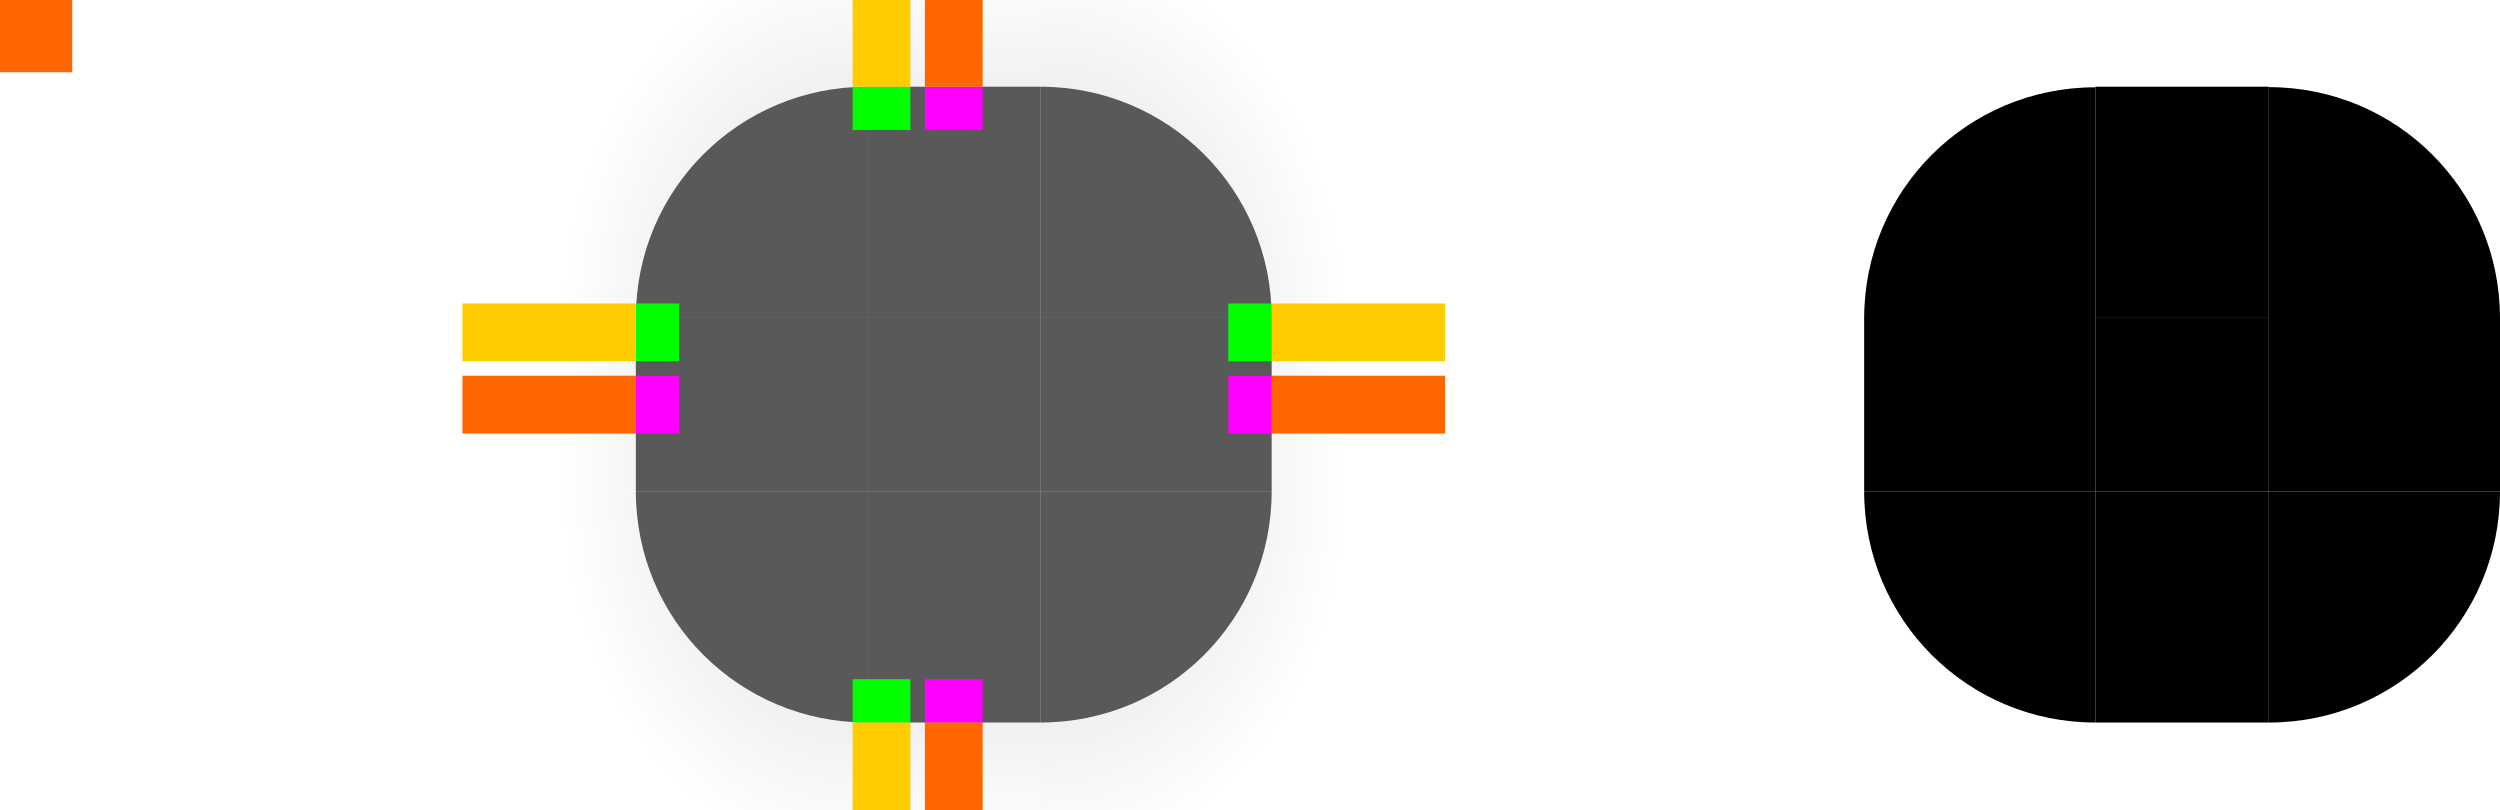
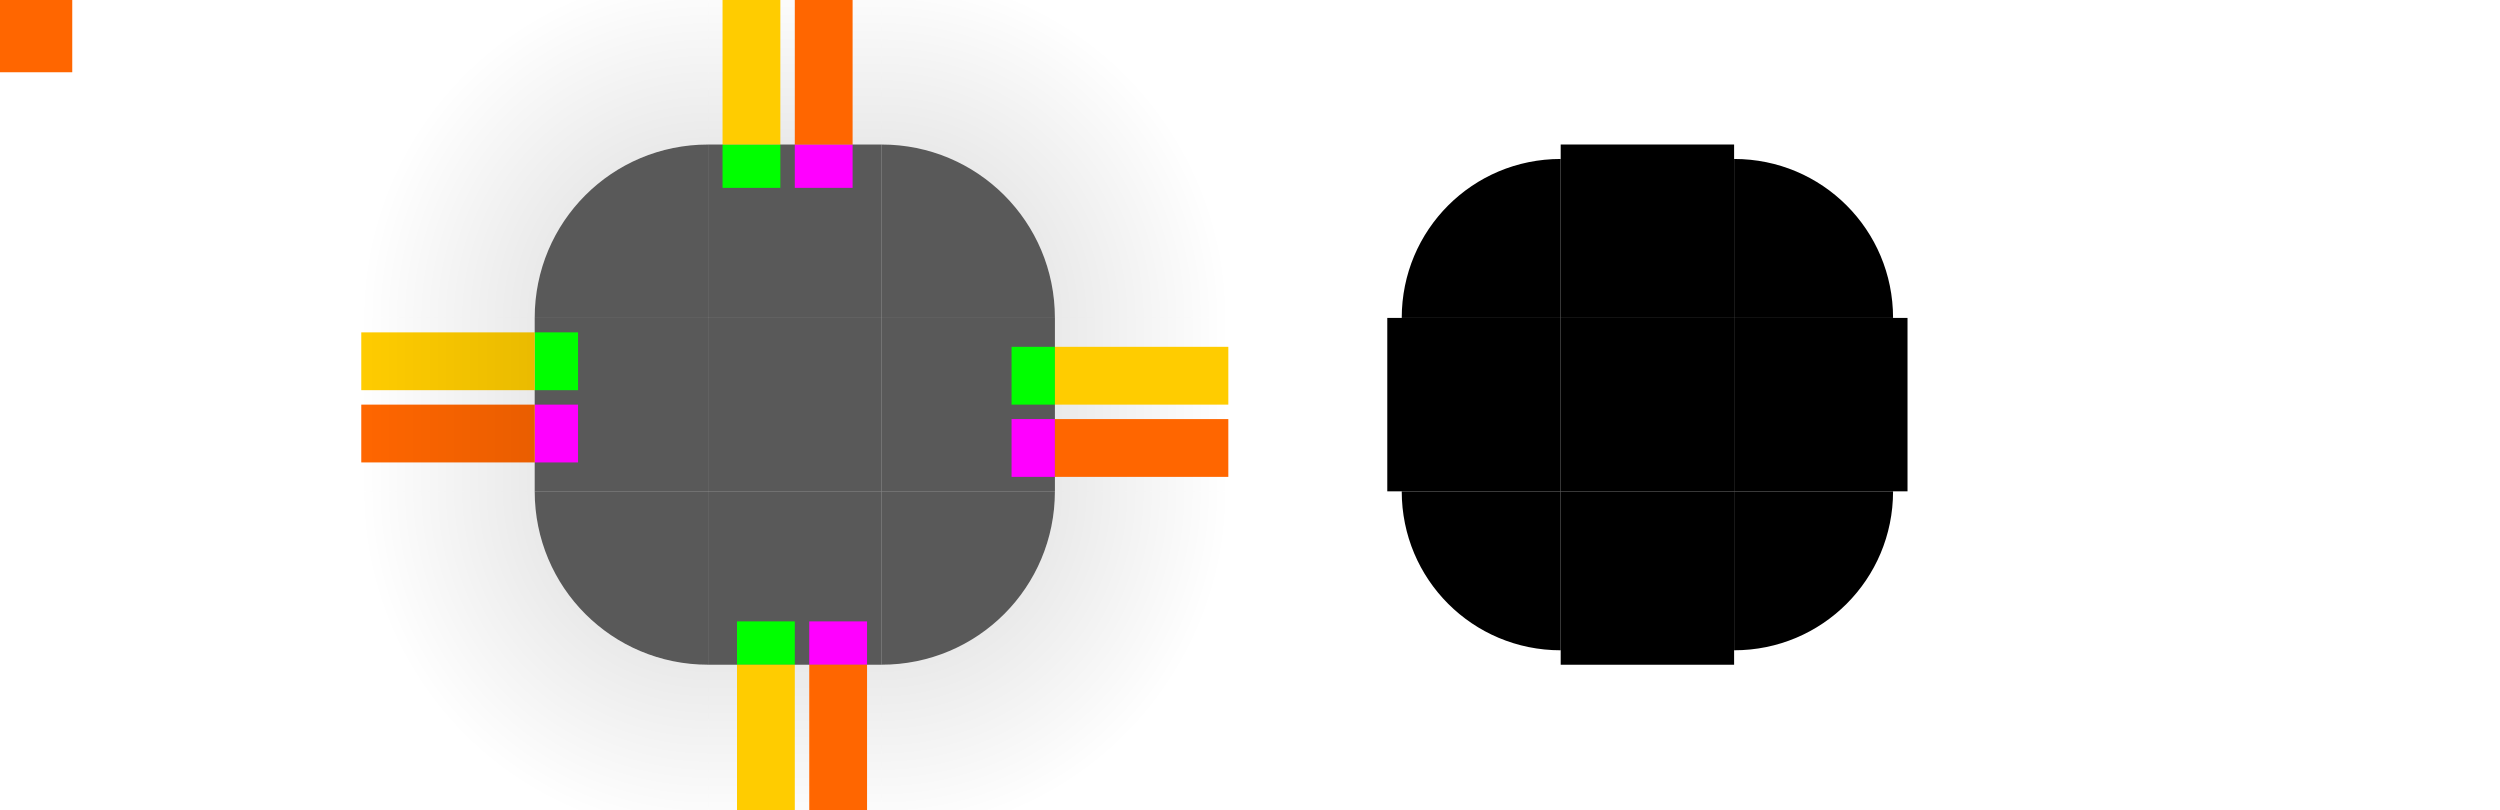
<svg xmlns="http://www.w3.org/2000/svg" xmlns:xlink="http://www.w3.org/1999/xlink" width="173" height="56" version="1.1" viewBox="0 0 173 56" id="svg118">
  <defs id="defs16">
    <style id="current-color-scheme" type="text/css">.ColorScheme-Text {
        color:#31363b;
        stop-color:#31363b;
      }
      .ColorScheme-Background {
        color:#eff0f1;
        stop-color:#eff0f1;
      }
      .ColorScheme-Highlight {
        color:#3281ea;
        stop-color:#3281ea;
      }
      .ColorScheme-ViewText {
        color:#31363b;
        stop-color:#31363b;
      }
      .ColorScheme-ViewBackground {
        color:#fcfcfc;
        stop-color:#fcfcfc;
      }
      .ColorScheme-ViewHover {
        color:#93cee9;
        stop-color:#93cee9;
      }
      .ColorScheme-ViewFocus{
        color:#3281ea;
        stop-color:#3281ea;
      }
      .ColorScheme-ButtonText {
        color:#31363b;
        stop-color:#31363b;
      }
      .ColorScheme-ButtonBackground {
        color:#eff0f1;
        stop-color:#eff0f1;
      }
      .ColorScheme-ButtonHover {
        color:#93cee9;
        stop-color:#93cee9;
      }
      .ColorScheme-ButtonFocus{
        color:#3281ea;
        stop-color:#3281ea;
      }</style>
    <linearGradient id="linearGradient4270">
      <stop stop-opacity=".667" offset="0" id="stop3" />
      <stop stop-opacity="0" offset="1" id="stop5" />
    </linearGradient>
-     <radialGradient id="radialGradient1031" cx="77" cy="12" r="6" gradientTransform="matrix(2.1609e-5 4.2778 -3.5 1.768e-5 114 -295.39)" gradientUnits="userSpaceOnUse" xlink:href="#linearGradient4270" />
-     <radialGradient id="radialGradient1025" cx="77" cy="12" r="6" gradientTransform="matrix(-2.1609e-5 4.2778 3.5 1.768e-5 18.002 -295.39)" gradientUnits="userSpaceOnUse" xlink:href="#linearGradient4270" />
-     <radialGradient id="radialGradient1019" cx="77" cy="12" r="6" gradientTransform="matrix(2.1609e-5 -4.2778 -3.5 -1.768e-5 114 351.39)" gradientUnits="userSpaceOnUse" xlink:href="#linearGradient4270" />
-     <linearGradient id="linearGradient4950" x1="49" x2="59.5" y1="932.36" y2="932.36" gradientTransform="matrix(.85714 0 0 1 8.9999 0)" gradientUnits="userSpaceOnUse" xlink:href="#linearGradient4270" />
-     <linearGradient id="linearGradient4948" x1="-21" x2="-10.5" y1="932.36" y2="932.36" gradientTransform="matrix(.85714 0 0 1 -1 0)" gradientUnits="userSpaceOnUse" xlink:href="#linearGradient4270" />
-     <linearGradient id="linearGradient4934" x1="946.36" x2="958.86" y1="-35" y2="-35" gradientTransform="matrix(.85714 0 0 1 137.2 0)" gradientUnits="userSpaceOnUse" xlink:href="#linearGradient4270" />
-     <radialGradient id="radialGradient994" cx="77" cy="12" r="6" gradientTransform="matrix(-2.1609e-5 -4.2778 3.5 -1.768e-5 18.002 351.39)" gradientUnits="userSpaceOnUse" xlink:href="#linearGradient4270" />
-     <linearGradient id="linearGradient4920" x1="-918.36" x2="-905.86" y1="-35" y2="-35" gradientTransform="matrix(1.2857 0 0 1 264.4 0)" gradientUnits="userSpaceOnUse" xlink:href="#linearGradient4270" />
+     <radialGradient id="radialGradient994" cx="77" cy="12" r="6" gradientTransform="matrix(-4.8232192e-5,-3.999879,4.000048,-4.8234231e-5,8.003425,325.9905)" gradientUnits="userSpaceOnUse" xlink:href="#linearGradient4270" fx="77" fy="12" />
+     <linearGradient id="linearGradient4920" x1="-906.884" x2="-906.884" y1="13" y2="-51" gradientTransform="matrix(1.999948,0,0,0.375,1833.72,-44.875)" gradientUnits="userSpaceOnUse" xlink:href="#linearGradient4270" />
+     <linearGradient xlink:href="#linearGradient4270" id="linearGradient819" gradientUnits="userSpaceOnUse" gradientTransform="matrix(1.999948,0,0,0.375,1833.72,-44.875)" x1="-906.884" y1="13" x2="-906.884" y2="-51" />
+     <linearGradient xlink:href="#linearGradient4270" id="linearGradient827" gradientUnits="userSpaceOnUse" gradientTransform="matrix(1.999948,0,0,0.375,1833.72,-44.875)" x1="-906.884" y1="13" x2="-906.884" y2="-51" />
+     <linearGradient xlink:href="#linearGradient4270" id="linearGradient835" gradientUnits="userSpaceOnUse" gradientTransform="matrix(1.999948,0,0,0.375,1833.72,-44.875)" x1="-906.884" y1="13" x2="-906.884" y2="-51" />
  </defs>
-   <g id="shadow-topleft" transform="matrix(1.1667 0 0 1.1667 64.667 -1086.8)" opacity=".25">
-     <path transform="matrix(.85715 0 0 .85715 -55.429 931.51)" d="m32-6v28h12c0-8.864 7.136-16 16-16v-12h-28z" fill="url(#radialGradient994)" fill-rule="evenodd" opacity=".9" id="path18" />
-   </g>
-   <g id="shadow-topright" transform="matrix(-1.1667 0 0 1.1667 67.333 -1086.8)" opacity=".25">
-     <path transform="matrix(-.85714 0 0 .85714 57.714 931.51)" d="m72-6v12c8.864 0 16 7.136 16 16h12v-28h-28z" fill="url(#radialGradient1019)" fill-rule="evenodd" opacity=".9" id="path21" />
-   </g>
-   <g id="shadow-bottomright" transform="matrix(-1.1667 0 0 -1.1667 67.333 1142.8)" opacity=".25">
-     <path transform="matrix(-.85714 0 0 -.85714 57.714 979.5)" d="m88 34c0 8.864-7.136 16-16 16v12h28v-28h-12z" fill="url(#radialGradient1031)" fill-rule="evenodd" opacity=".9" id="path24" />
-   </g>
-   <g id="shadow-bottomleft" transform="matrix(1.1667 0 0 -1.1667 64.667 1142.8)" opacity=".25">
-     <path transform="matrix(.85714 0 0 -.85714 -55.429 979.5)" d="m32 34v28h28v-12c-8.864 0-16-7.136-16-16h-12z" fill="url(#radialGradient1025)" fill-rule="evenodd" opacity=".9" id="path27" />
+   <g id="shadow-topleft" transform="translate(-7.000012,4)">
+     <path id="path18" style="opacity:0.25;fill:url(#radialGradient994)" d="M 32,-6 V 18 H 44 C 44,11.352 49.352,6 56,6 V -6 Z" />
  </g>
  <rect id="hint-tile-center" y="-1.4648e-5" width="5" height="5" fill="#f60" />
-   <g id="top" transform="matrix(0.375,0,0,2.6667,52.875,-2421.657)">
-     <rect class="ColorScheme-Background" transform="matrix(0,-1,-1,0,0,0)" x="-916.36" y="-51" width="6" height="32" id="rect31" style="fill:#000000;opacity:0.65" />
+   <g id="top" transform="matrix(0.375,0,0,2.000038,41.87499,-1810.755)">
+     <rect class="ColorScheme-Background" transform="matrix(0,-1,-1,0,0,0)" x="-916.36" y="-51" width="6" height="32" id="rect31" style="opacity:0.65;fill:#000000" />
  </g>
-   <g id="topleft" transform="matrix(1.3333,0,0,1.3333,26.6675,-1207.783)">
-     <path d="m 25,910.36 c -6.648,0 -12,5.352 -12,12 h 12 v -10 z" id="path34" style="fill:#000000;opacity:0.65" />
+   <g id="topleft" transform="matrix(0.9999677,0,0,0.9999677,24.00081,-900.3302)">
+     <path d="m 25,910.36 c -6.648,0 -12,5.352 -12,12 h 12 v -10 z" id="path34" style="opacity:0.65;fill:#000000" />
  </g>
-   <g id="topright" transform="matrix(1.3333,0,0,1.3333,12.0015,-1207.783)">
-     <path d="m 45,910.36 v 12 h 12 c 0,-6.648 -5.352,-12 -12,-12 z" id="path37" style="fill:#000000;opacity:0.65" />
+   <g id="topright" transform="matrix(1.3333,0,0,1.3333,-2.998512,-1203.783)">
+     <path d="m 48,910.36 v 9 H 57 C 57,914.374 52.986,910.36 48,910.36 Z" id="path37" style="opacity:0.65;fill:#000000;stroke-width:0.75" />
  </g>
-   <g id="bottom" transform="matrix(0.375,0,0,2.6667,52.875,-2494.992)">
-     <rect class="ColorScheme-Background" transform="rotate(90)" x="948.36" y="-51" width="6" height="32" id="rect40" style="fill:#000000;opacity:0.65" />
+   <g id="bottom" transform="matrix(0.375,0,0,1.999996,41.87499,-1862.716)">
+     <rect class="ColorScheme-Background" transform="rotate(90)" x="948.36" y="-51" width="6" height="32" id="rect40" style="opacity:0.65;fill:#000000" />
  </g>
-   <g id="bottomleft" transform="matrix(1.3333,0,0,1.3333,26.6675,-1222.448)">
-     <path d="m 13,942.36 c 0,6.648 5.352,12 12,12 v -12 H 15 Z" id="path43" style="fill:#000000;opacity:0.65" />
+   <g id="bottomleft" transform="matrix(1.3333,0,0,1.3333,19.66749,-1226.449)">
+     <path d="m 13,945.36 c 0,4.986 4.014,9 9,9 v -9 h -7.5 z" id="path43" style="opacity:0.65;fill:#000000;stroke-width:0.75" />
  </g>
-   <g id="bottomright" transform="matrix(1.3333,0,0,1.3333,12.0015,-1222.448)">
-     <path d="m 45,942.36 v 12 c 6.648,0 12,-5.352 12,-12 H 47 Z" id="path46" style="fill:#000000;opacity:0.65" />
+   <g id="bottomright" transform="matrix(1.3333,0,0,1.3333,-2.998512,-1226.449)">
+     <path d="M 48,945.36 V 954.36 C 52.986,954.36 57,950.346 57,945.36 h -7.5 z" id="path46" style="opacity:0.65;fill:#000000;stroke-width:0.75" />
  </g>
-   <g id="left" transform="matrix(2.6667,0,0,0.375,9.3327,-321.635)">
-     <rect class="ColorScheme-Background" transform="scale(-1,1)" x="-19" y="916.36" width="6" height="32" id="rect49" style="fill:#000000;opacity:0.65" />
+   <g id="left" transform="matrix(2.000033,0,0,0.375,10.99935,-321.635)">
+     <rect class="ColorScheme-Background" transform="scale(-1,1)" x="-19" y="916.36" width="6" height="32" id="rect49" style="opacity:0.65;fill:#000000" />
  </g>
-   <g id="right" transform="matrix(2.6667,0,0,0.375,-64.0017,-321.635)">
-     <rect class="ColorScheme-Background" x="51" y="916.36" width="6" height="32" id="rect52" style="fill:#000000;opacity:0.65" />
+   <g id="right" transform="matrix(2.000034,0,0,0.375,-41.00173,-321.635)">
+     <rect class="ColorScheme-Background" x="51" y="916.36" width="6" height="32" id="rect52" style="opacity:0.65;fill:#000000" />
  </g>
-   <rect id="center" class="ColorScheme-Background" x="60" y="22" width="12" height="12" style="fill:#000000;opacity:0.65" />
-   <rect id="hint-top-margin" x="64" y="6" width="4" height="3" fill="#ff00ff" />
-   <rect id="hint-bottom-margin" x="64" y="47" width="4" height="3" fill="#f0f" />
-   <rect id="hint-right-margin" transform="rotate(90)" x="26" y="-88" width="4" height="3" fill="#f0f" />
-   <rect id="hint-left-margin" transform="rotate(90)" x="26" y="-47" width="4" height="3" fill="#f0f" />
-   <g id="shadow-top" transform="matrix(.375 0 0 1.5556 52.875 -1403.5)" opacity=".25">
-     <rect transform="matrix(0,-1,-1,0,0,0)" x="-916.36" y="-51" width="6" height="32" fill="none" opacity="1" id="rect60" />
-     <rect transform="matrix(0,-1,-1,0,0,0)" x="-906.08" y="-51" width="7.714" height="32" fill="url(#linearGradient4920)" opacity=".9" id="rect62" />
-     <rect transform="matrix(0,-1,-1,0,0,0)" x="-911.36" y="-51" width="1" height="32" fill="none" opacity="1" id="rect64" />
+   <rect id="center" class="ColorScheme-Background" x="49" y="22" width="12" height="12" style="opacity:0.65;fill:#000000" />
+   <rect id="hint-top-margin" x="55" y="10" width="4" height="3" fill="#ff00ff" />
+   <rect id="hint-left-margin" transform="rotate(90)" x="28" y="-40" width="4" height="3" fill="#ff00ff" />
+   <g id="shadow-top" transform="translate(35.99999,62)">
+     <rect x="13" y="-64" width="12" height="24" id="rect744" style="fill:none" />
+     <rect x="13" y="-64" width="12" height="12" id="rect62" style="opacity:0.25;fill:url(#linearGradient4920)" />
  </g>
-   <g id="shadow-bottom" transform="matrix(.375 0 0 2.3333 52.875 -2178.8)" opacity=".25">
-     <rect transform="rotate(90)" x="948.36" y="-51" width="6" height="32" fill="none" opacity="1" id="rect67" />
-     <rect transform="rotate(90)" x="955.22" y="-51" width="5.143" height="32" fill="url(#linearGradient4934)" opacity=".9" id="rect69" />
-     <rect transform="rotate(90)" x="953.36" y="-51" width="1" height="32" fill="none" opacity="1" id="rect71" />
-   </g>
-   <g id="shadow-left" transform="matrix(2.3333 0 0 .375 15.667 -321.64)" opacity=".25">
-     <rect transform="scale(-1,1)" x="-19" y="916.36" width="6" height="32" fill="none" opacity="1" id="rect74" />
-     <rect transform="scale(-1,1)" x="-12.143" y="916.36" width="5.143" height="32" fill="url(#linearGradient4948)" opacity=".9" id="rect76" />
-     <rect transform="scale(-1,1)" x="-14" y="916.36" width="1" height="32" fill="none" opacity="1" id="rect78" />
-   </g>
-   <g id="shadow-right" transform="matrix(2.3333 0 0 .375 -47 -321.64)" opacity=".25">
-     <rect x="51" y="916.36" width="6" height="32" fill="none" opacity="1" id="rect81" />
-     <rect x="57.857" y="916.36" width="5.143" height="32" fill="url(#linearGradient4950)" opacity=".9" id="rect83" />
-     <rect x="56" y="916.36" width="1" height="32" fill="none" opacity="1" id="rect85" />
-   </g>
-   <rect id="shadow-hint-top-margin" x="64" y="-6" width="4" height="12" fill="#ff6600" />
-   <rect id="shadow-hint-bottom-margin" x="64" y="50" width="4" height="12" fill="#f60" />
-   <rect id="shadow-hint-right-margin" transform="rotate(90)" x="26" y="-100" width="4" height="12" fill="#f60" />
-   <rect id="shadow-hint-left-margin" transform="rotate(90)" x="26" y="-44" width="4" height="12" fill="#f60" />
+   <rect id="shadow-hint-top-margin" x="55" y="-2" width="4" height="12" fill="#ff6600" />
+   <rect id="shadow-hint-left-margin" transform="rotate(90)" x="28" y="-37" width="4" height="12" fill="#ff6600" />
  <rect id="shadow-center" class="ColorScheme-Background" x="60" y="80" width="12" height="12" color="#eff0f1" opacity="0" stroke-width=".375" />
  <rect style="color:#eff0f1;opacity:0.9;fill:currentColor;fill-opacity:1;stroke:none;stop-color:#eff0f1" id="thick-center" width="32" height="32" x="20" y="-62.21" class="ColorScheme-Background" />
  <rect transform="rotate(90)" style="fill:#800080;fill-opacity:1;stroke:none;stroke-width:1.155" id="thick-hint-right-margin" width="4" height="8" x="-42.21" y="-57" />
  <rect transform="rotate(90)" y="-21" x="-42.21" height="8" width="4" id="thick-hint-left-margin" style="fill:#800080;fill-opacity:1;stroke:none;stroke-width:1.155" />
  <rect y="-68.21" x="39" height="8" width="4" id="thick-hint-top-margin" style="fill:#800080;fill-opacity:1;stroke:none;stroke-width:1.155" />
  <rect style="fill:#800080;fill-opacity:1;stroke:none;stroke-width:1.155" id="thick-hint-bottom-margin" width="4" height="8" x="40" y="-32.21" />
-   <rect y="6" x="59" height="3" width="4" id="hint-top-inset" style="fill:#00ff00;fill-opacity:1;stroke:none;stroke-width:0.707" />
-   <rect style="fill:#ffcc00;fill-opacity:1;stroke:none;stroke-width:1.414" id="shadow-hint-top-inset" width="4" height="12" x="59" y="-6" />
-   <rect transform="rotate(90)" style="fill:#00ff00;fill-opacity:1;stroke:none;stroke-width:0.707" id="hint-right-inset" width="4" height="3" x="21" y="-88" />
-   <rect y="-100" x="21" height="12" width="4" id="shadow-hint-right-inset" style="fill:#ffcc00;fill-opacity:1;stroke:none;stroke-width:1.414" transform="rotate(90)" />
-   <rect transform="rotate(90)" y="-47" x="21" height="3" width="4" id="hint-left-inset" style="fill:#00ff00;fill-opacity:1;stroke:none;stroke-width:0.707" />
-   <rect style="fill:#ffcc00;fill-opacity:1;stroke:none;stroke-width:1.414" id="shadow-hint-left-inset" width="4" height="12" x="21" y="-44" transform="rotate(90)" />
-   <rect style="fill:#00ff00;fill-opacity:1;stroke:none;stroke-width:0.707" id="hint-bottom-inset" width="4" height="3" x="59" y="47" />
-   <rect y="50" x="59" height="12" width="4" id="shadow-hint-bottom-inset" style="fill:#ffcc00;fill-opacity:1;stroke:none;stroke-width:1.414" />
-   <g id="mask-top" transform="matrix(0.375,0,0,1.333333,137.875,-1207.813)">
+   <rect y="10" x="50" height="3" width="4" id="hint-top-inset" style="fill:#00ff00;fill-opacity:1;stroke:none;stroke-width:0.707" />
+   <rect style="fill:#ffcc00;fill-opacity:1;stroke:none;stroke-width:1.414" id="shadow-hint-top-inset" width="4" height="12" x="50" y="-2" />
+   <rect transform="rotate(90)" y="-40" x="23" height="3" width="4" id="hint-left-inset" style="fill:#00ff00;fill-opacity:1;stroke:none;stroke-width:0.707" />
+   <rect style="fill:#ffcc00;fill-opacity:1;stroke:none;stroke-width:1.414" id="shadow-hint-left-inset" width="4" height="12" x="23" y="-37" transform="rotate(90)" />
+   <g id="mask-top" transform="matrix(0.375,0,0,1,100.875,-900.36)">
    <rect transform="matrix(0,-1,-1,0,0,0)" x="-922.36" y="-51" width="12" height="32" id="rect92" />
  </g>
-   <g id="mask-topleft" transform="matrix(1.6,0,0,1.6,108.2,-1450.536)">
-     <path d="m 23,910.36 c -5.54,0 -10,4.46 -10,10 h 10 z" id="path95" />
+   <g id="mask-topleft" transform="translate(3,2)">
+     <rect id="rect1070" width="12" height="12" x="93" y="8" style="fill:none" />
+     <path d="M 105,9 C 98.906,9 94,13.906 94,20 h 11 z" id="path95" style="stroke-width:0.917" />
  </g>
-   <g id="mask-topright" transform="matrix(1.875,0,0,1.875,65.125,-1700.895)">
-     <path d="m 49,910.36 v 8.533 h 8.533 C 57.533,914.166 53.727,910.36 49,910.36 Z" id="path98" />
-   </g>
-   <g id="mask-bottom" transform="matrix(0.375,0,0,1.6,137.875,-1476.976)">
+   <g id="mask-bottom" transform="matrix(0.375,0,0,1.2,100.875,-1099.232)">
    <rect transform="rotate(90)" x="944.36" y="-51" width="10" height="32" id="rect101" />
  </g>
-   <g id="mask-bottomleft" transform="matrix(1.333333,0,0,1.333333,111.6667,-1222.48)">
-     <path d="m 13,942.36 c 0,6.648 5.352,12 12,12 v -12 z" id="path104" />
-   </g>
-   <g id="mask-bottomright" transform="matrix(1.333333,0,0,1.333333,97,-1222.48)">
-     <path d="m 45,942.36 v 12 c 6.648,0 12,-5.352 12,-12 z" id="path107" />
-   </g>
-   <g id="mask-left" transform="matrix(1.333333,0,0,0.60001,111.6667,-531.42)">
+   <g id="mask-left" transform="matrix(1,0,0,0.60001,83,-531.4252)">
    <rect transform="scale(-1,1)" x="-25" y="922.36" width="12" height="20" id="rect110" />
  </g>
-   <g id="mask-right" transform="matrix(1.6,0,0,0.375,81.8,-321.635)">
+   <g id="mask-right" transform="matrix(1.2,0,0,0.375,63.6,-321.635)">
    <rect x="47" y="916.36" width="10" height="32" id="rect113" />
  </g>
-   <rect id="mask-center" x="145" y="22" width="12" height="12" />
+   <rect id="mask-center" x="108" y="22" width="12" height="12" />
+   <use x="0" y="0" xlink:href="#shadow-topleft" id="shadow-topright" transform="rotate(90,54.99999,28)" />
+   <use x="0" y="0" xlink:href="#shadow-topleft" id="shadow-bottomright" transform="rotate(180,54.99999,28)" />
+   <use x="0" y="0" xlink:href="#shadow-topleft" id="shadow-bottomleft" transform="rotate(-90,54.99999,28)" />
+   <g id="shadow-right" transform="rotate(90,5.999994,14.99999)">
+     <rect x="13" y="-64" width="12" height="24" id="rect813" style="fill:none" />
+     <rect x="13" y="-64" width="12" height="12" id="rect815" style="opacity:0.25;fill:url(#linearGradient819)" />
+   </g>
+   <g id="shadow-bottom" transform="rotate(180,36.99999,-3)">
+     <rect x="13" y="-64" width="12" height="24" id="rect821" style="fill:none" />
+     <rect x="13" y="-64" width="12" height="12" id="rect823" style="opacity:0.25;fill:url(#linearGradient827)" />
+   </g>
+   <g id="shadow-left" transform="rotate(-90,67.99999,-20.99999)">
+     <rect x="13" y="-64" width="12" height="24" id="rect829" style="fill:none" />
+     <rect x="13" y="-64" width="12" height="12" id="rect831" style="opacity:0.25;fill:url(#linearGradient835)" />
+   </g>
+   <rect id="hint-right-margin" transform="rotate(90)" x="29" y="-73" width="4" height="3" fill="#ff00ff" />
+   <rect id="shadow-hint-right-margin" transform="rotate(90)" x="29" y="-85" width="4" height="12" fill="#ff6600" />
+   <rect transform="rotate(90)" style="fill:#00ff00;fill-opacity:1;stroke:none;stroke-width:0.707" id="hint-right-inset" width="4" height="3" x="24" y="-73" />
+   <rect y="-85" x="24" height="12" width="4" id="shadow-hint-right-inset" style="fill:#ffcc00;fill-opacity:1;stroke:none;stroke-width:1.414" transform="rotate(90)" />
+   <rect id="hint-bottom-margin" x="56" y="43" width="4" height="3" fill="#ff00ff" />
+   <rect id="shadow-hint-bottom-margin" x="56" y="46" width="4" height="12" fill="#ff6600" />
+   <rect style="fill:#00ff00;fill-opacity:1;stroke:none;stroke-width:0.707" id="hint-bottom-inset" width="4" height="3" x="51" y="43" />
+   <rect y="46" x="51" height="12" width="4" id="shadow-hint-bottom-inset" style="fill:#ffcc00;fill-opacity:1;stroke:none;stroke-width:1.414" />
+   <g id="mask-topright" transform="rotate(90,111.5,28.5)">
+     <rect id="rect1076" width="12" height="12" x="93" y="8" style="fill:none" />
+     <path d="M 105,9 C 98.906,9 94,13.906 94,20 h 11 z" id="path1078" style="stroke-width:0.917" />
+   </g>
+   <g id="mask-bottomright" transform="rotate(180,112.5,27)">
+     <rect id="rect1084" width="12" height="12" x="93" y="8" style="fill:none" />
+     <path d="M 105,9 C 98.906,9 94,13.906 94,20 h 11 z" id="path1086" style="stroke-width:0.917" />
+   </g>
+   <g id="mask-bottomleft" transform="rotate(-90,113.5,25.5)">
+     <rect id="rect1092" width="12" height="12" x="93" y="8" style="fill:none" />
+     <path d="M 105,9 C 98.906,9 94,13.906 94,20 h 11 z" id="path1094" style="stroke-width:0.917" />
+   </g>
</svg>
